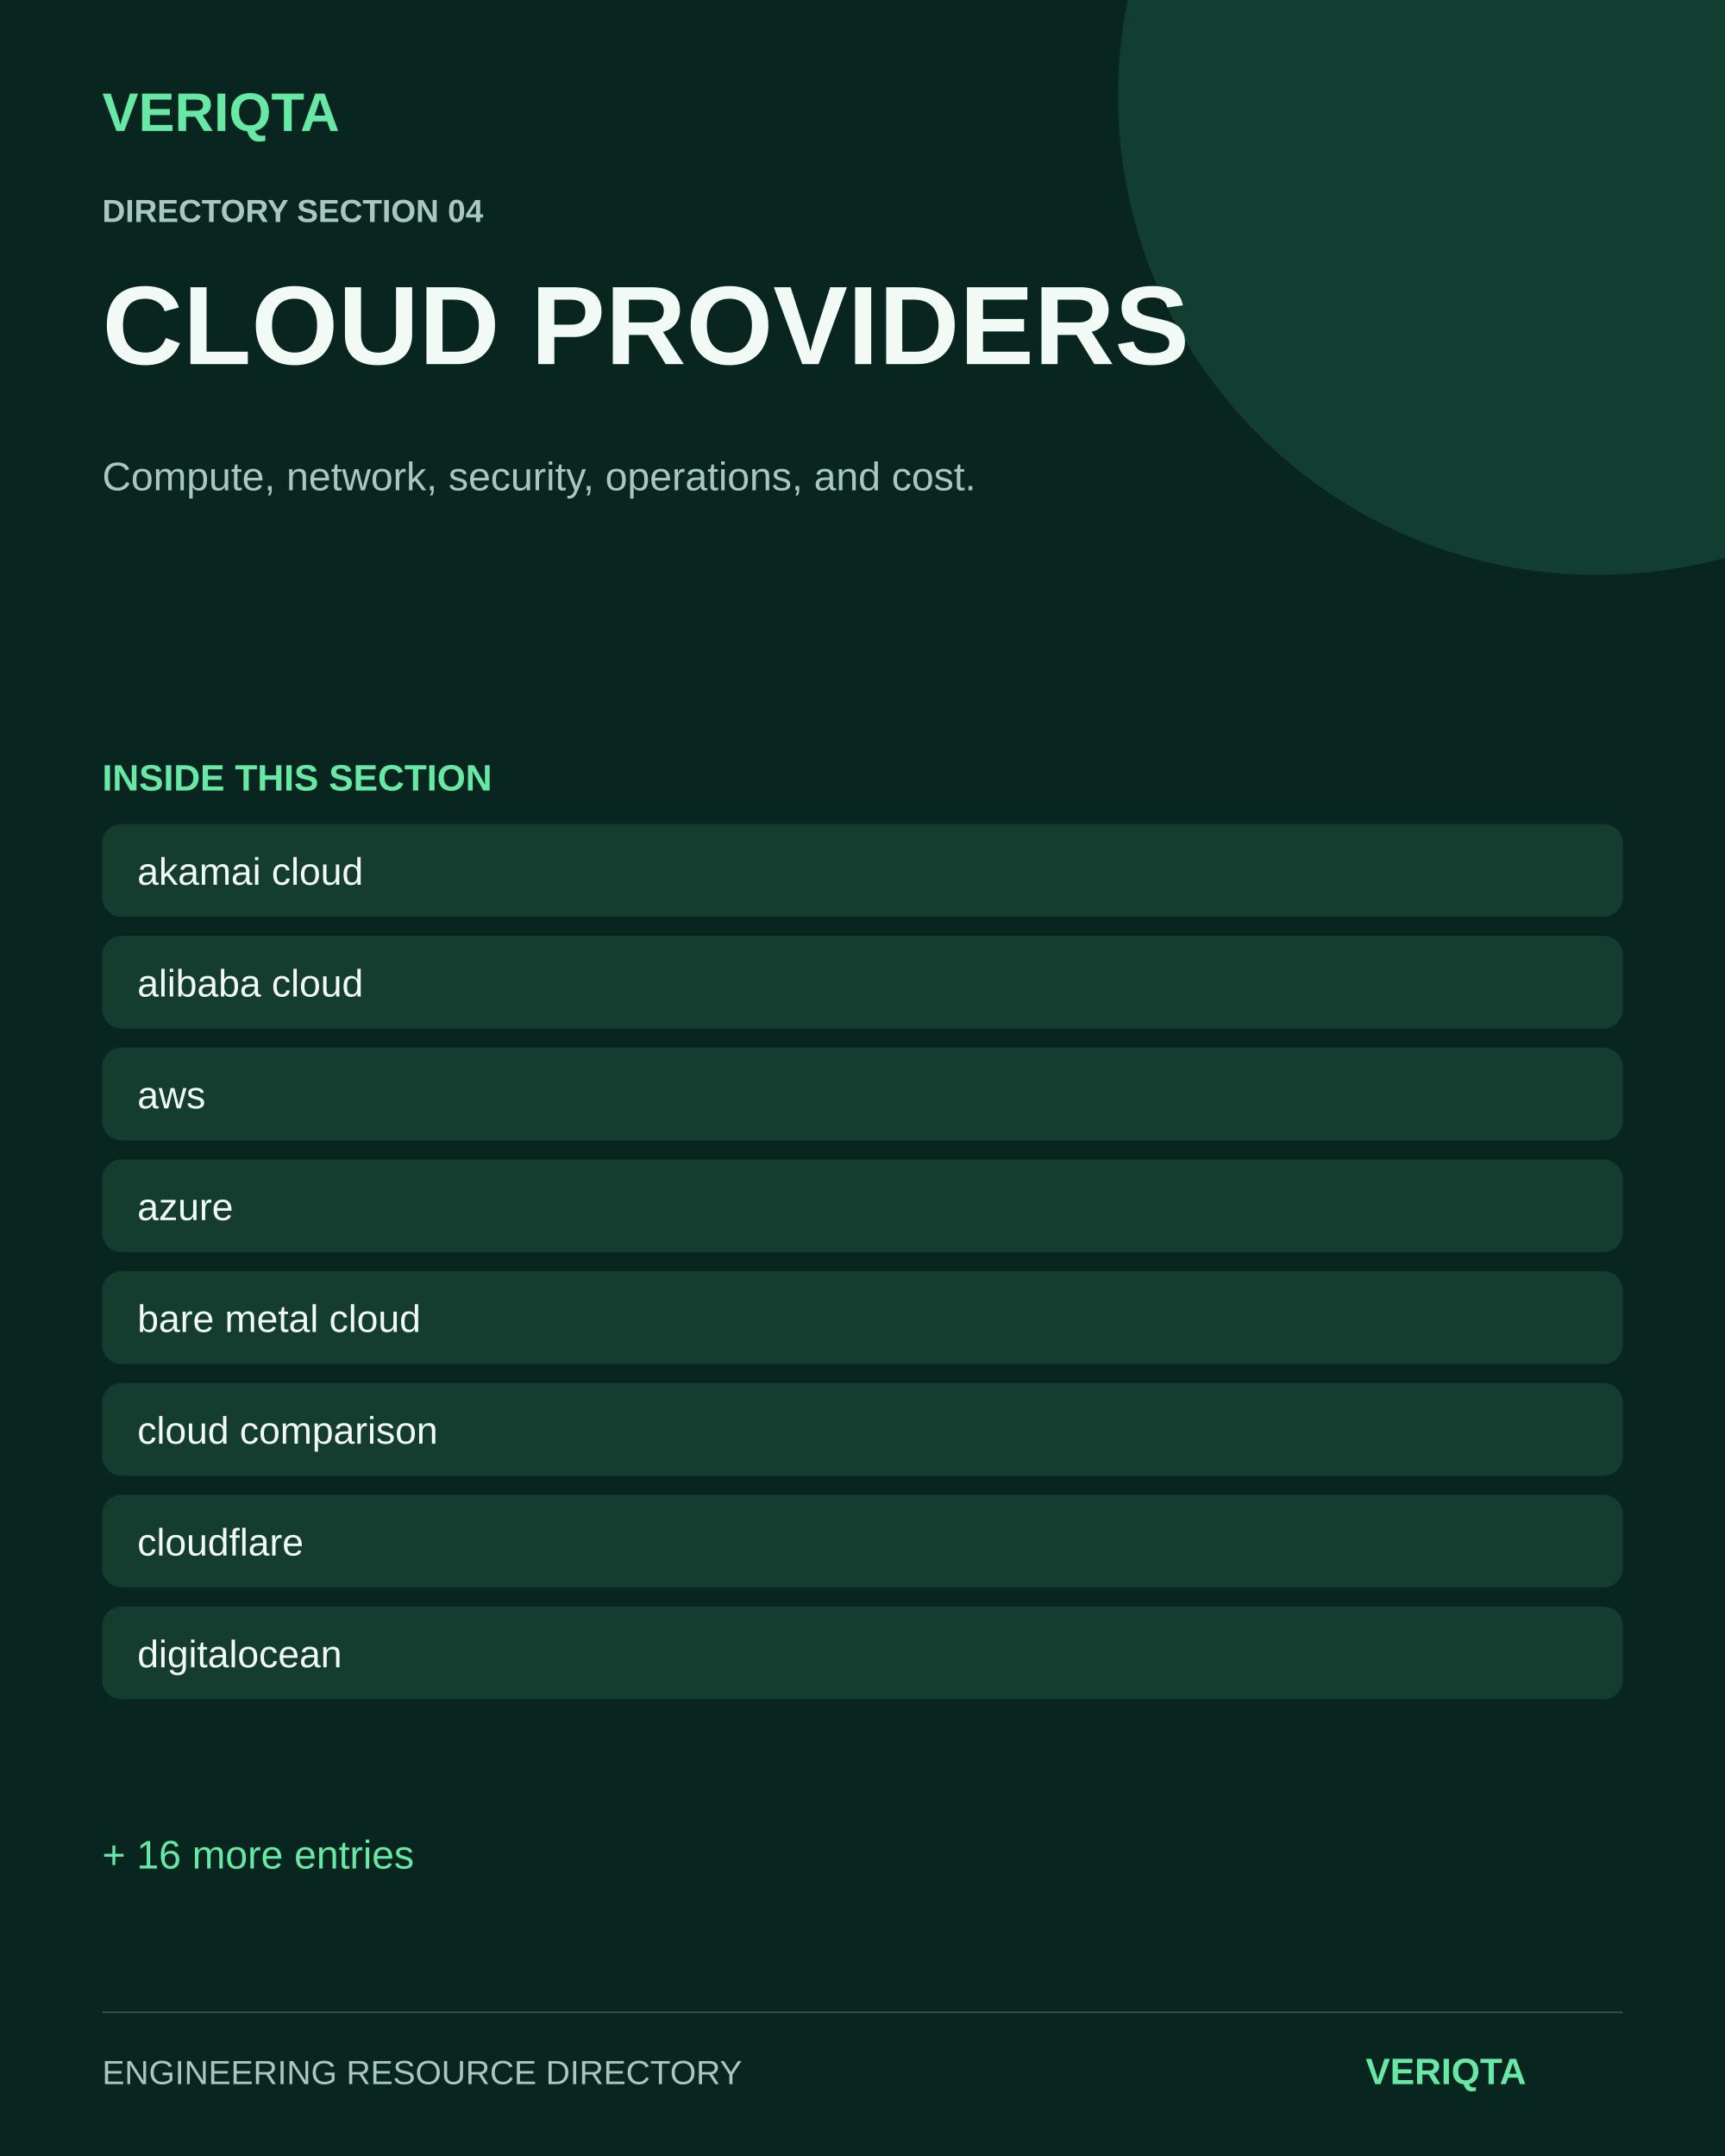
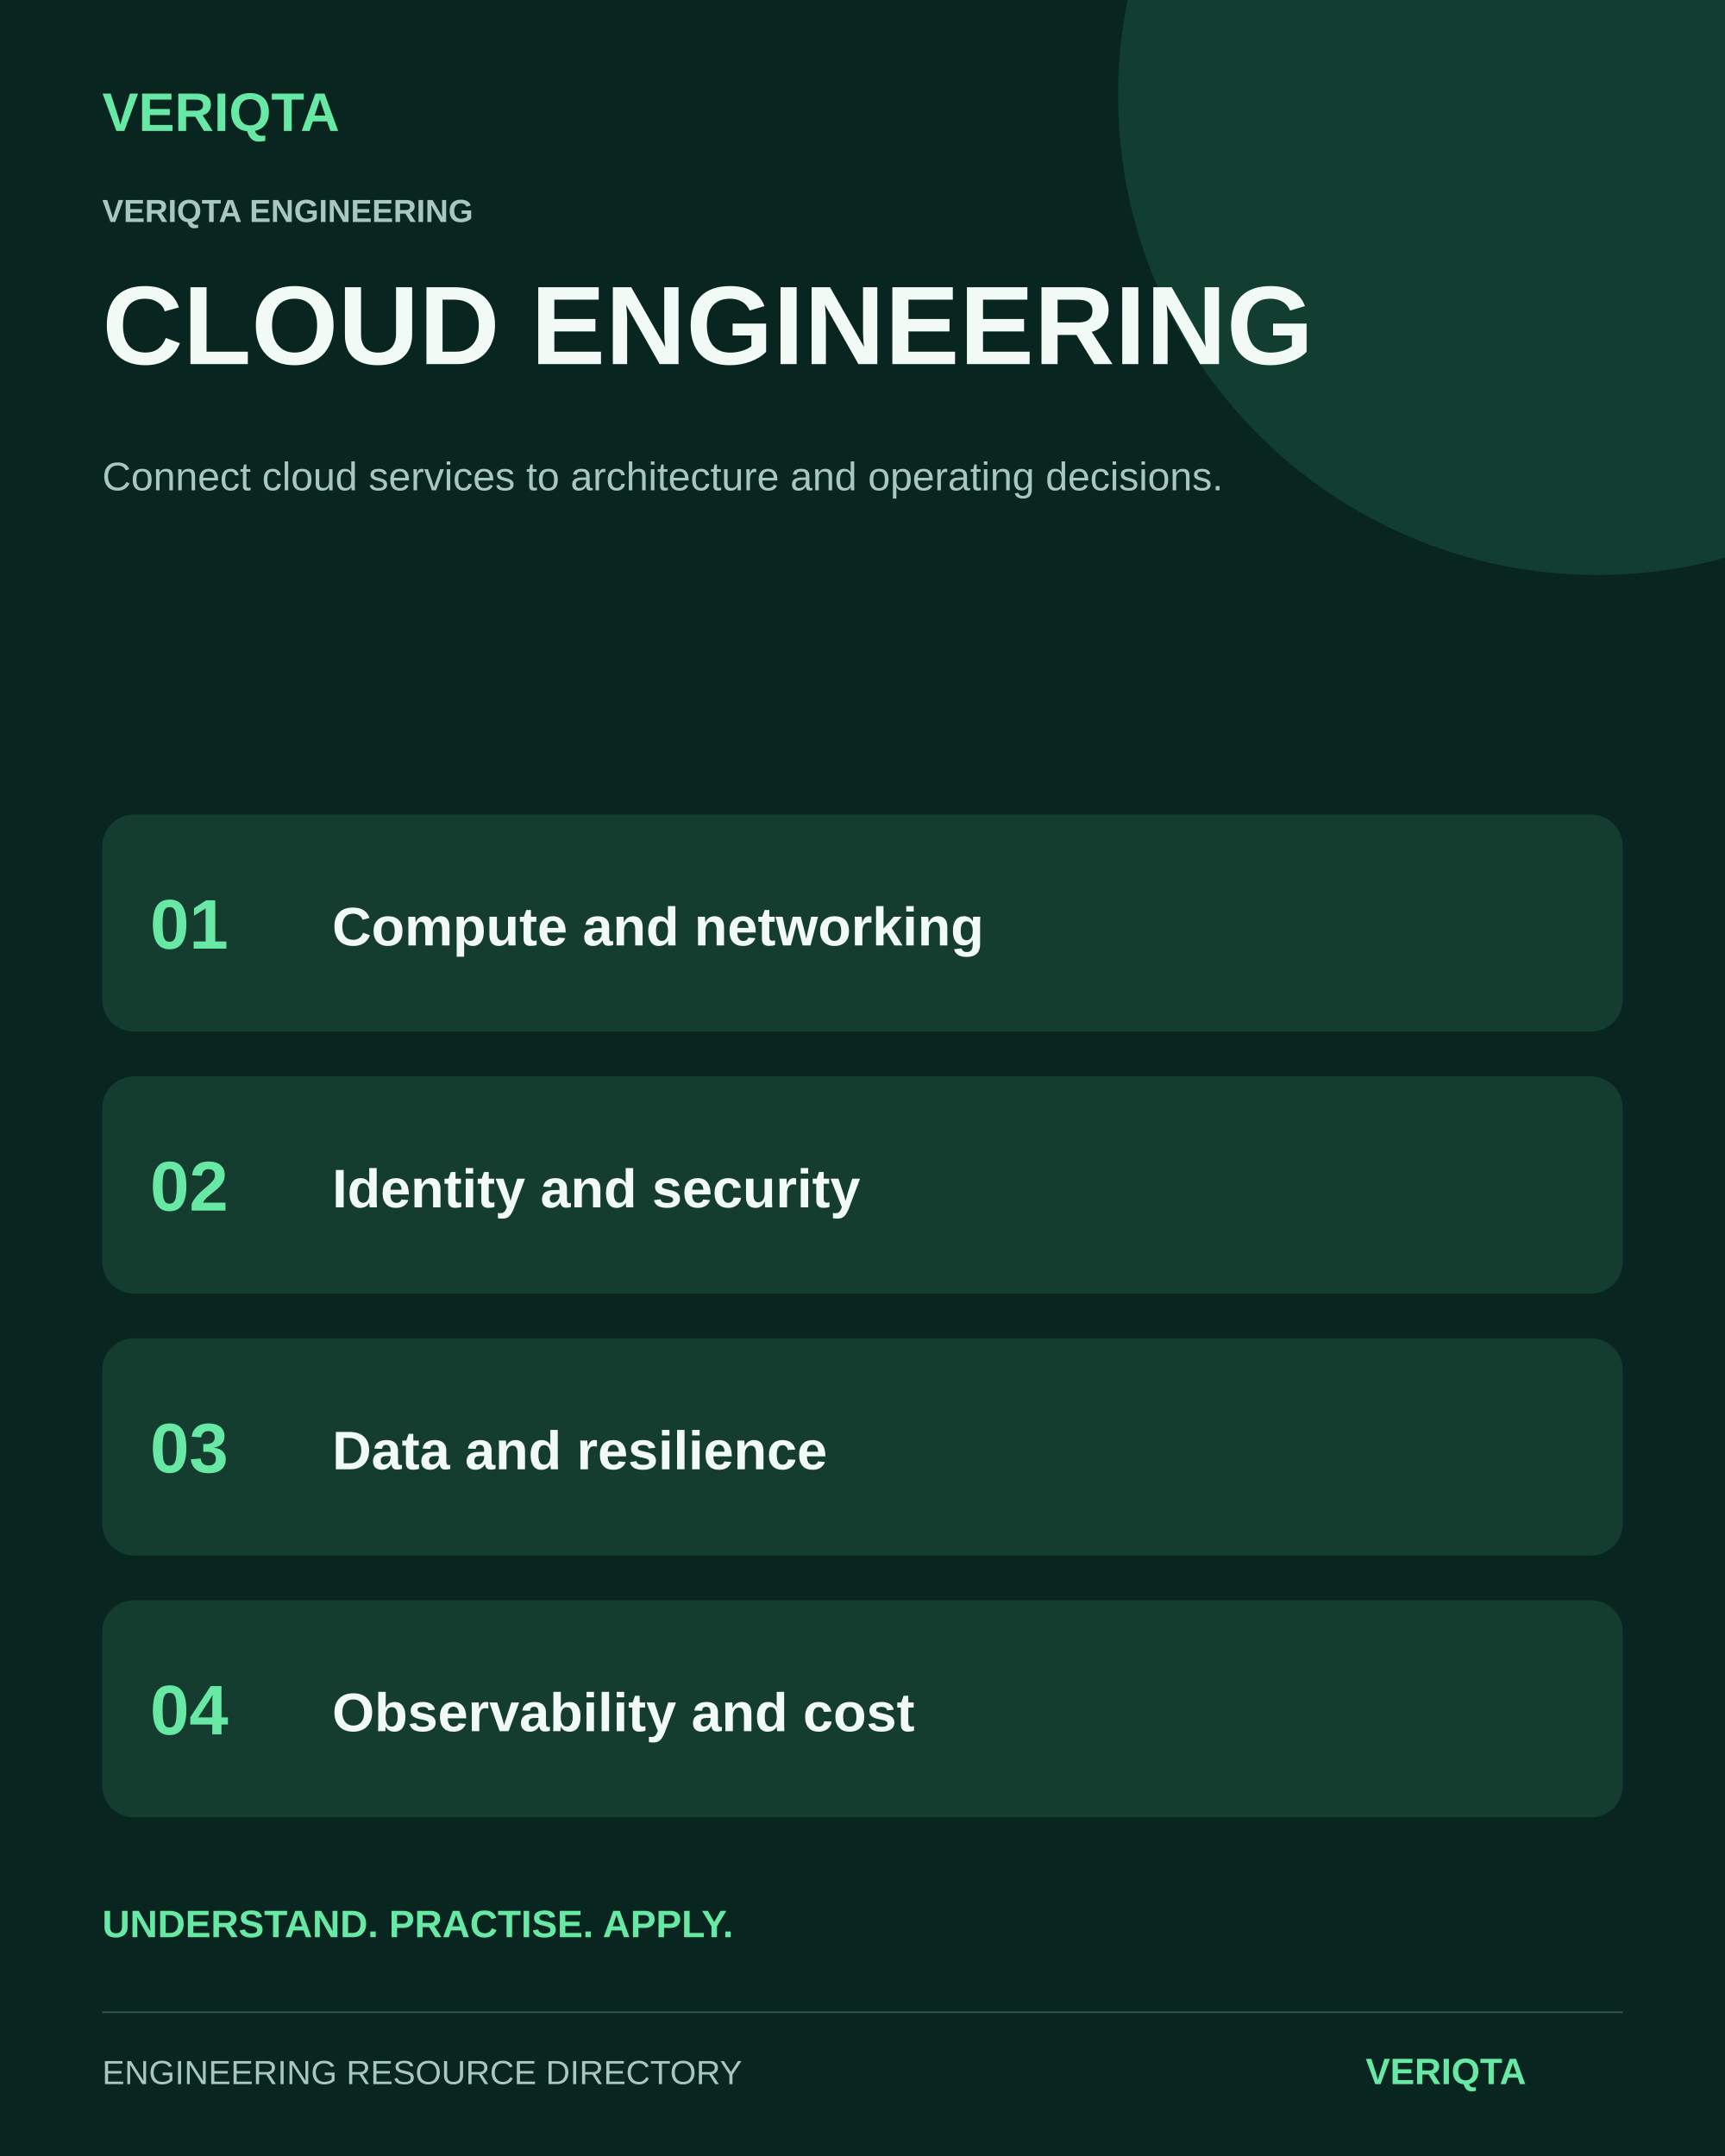
<svg xmlns="http://www.w3.org/2000/svg" width="1080" height="1350" viewBox="0 0 1080 1350">
  <rect x="0" y="0" width="1080" height="1350" rx="0" fill="#09251F" />
  <circle cx="1000" cy="60" r="300" fill="#123D31" />
  <text x="64" y="82" font-family="Arial, Nimbus Sans, sans-serif" font-size="34" font-weight="bold" fill="#67E8A5">VERIQTA</text>
-   <text x="64" y="139" font-family="Arial, Nimbus Sans, sans-serif" font-size="20" font-weight="bold" fill="#A8C7BE">DIRECTORY SECTION 04</text>
-   <text x="64" y="228" font-family="Arial, Nimbus Sans, sans-serif" font-size="70" font-weight="bold" fill="#F1FAF5">CLOUD PROVIDERS</text>
-   <text x="64" y="307" font-family="Arial, Nimbus Sans, sans-serif" font-size="25" font-weight="normal" fill="#A8C7BE">Compute, network, security, operations, and cost.</text>
+   <text x="64" y="139" font-family="Arial, Nimbus Sans, sans-serif" font-size="20" font-weight="bold" fill="#A8C7BE">VERIQTA ENGINEERING</text>
+   <text x="64" y="228" font-family="Arial, Nimbus Sans, sans-serif" font-size="70" font-weight="bold" fill="#F1FAF5">CLOUD ENGINEERING</text>
+   <text x="64" y="307" font-family="Arial, Nimbus Sans, sans-serif" font-size="25" font-weight="normal" fill="#A8C7BE">Connect cloud services to architecture and operating decisions.</text>
  <path d="M64 1260H1016" stroke="#31584B" />
  <text x="64" y="1305" font-family="Arial, Nimbus Sans, sans-serif" font-size="21" font-weight="normal" fill="#A8C7BE">ENGINEERING RESOURCE DIRECTORY</text>
  <text x="855" y="1305" font-family="Arial, Nimbus Sans, sans-serif" font-size="23" font-weight="bold" fill="#67E8A5">VERIQTA</text>
-   <text x="64" y="495" font-family="Arial, Nimbus Sans, sans-serif" font-size="23" font-weight="bold" fill="#67E8A5">INSIDE THIS SECTION</text>
-   <rect x="64" y="516" width="952" height="58" rx="12" fill="#143D30" />
-   <text x="86" y="554" font-family="Arial, Nimbus Sans, sans-serif" font-size="24" font-weight="normal" fill="#F1FAF5">akamai cloud</text>
-   <rect x="64" y="586" width="952" height="58" rx="12" fill="#143D30" />
-   <text x="86" y="624" font-family="Arial, Nimbus Sans, sans-serif" font-size="24" font-weight="normal" fill="#F1FAF5">alibaba cloud</text>
-   <rect x="64" y="656" width="952" height="58" rx="12" fill="#143D30" />
-   <text x="86" y="694" font-family="Arial, Nimbus Sans, sans-serif" font-size="24" font-weight="normal" fill="#F1FAF5">aws</text>
-   <rect x="64" y="726" width="952" height="58" rx="12" fill="#143D30" />
-   <text x="86" y="764" font-family="Arial, Nimbus Sans, sans-serif" font-size="24" font-weight="normal" fill="#F1FAF5">azure</text>
-   <rect x="64" y="796" width="952" height="58" rx="12" fill="#143D30" />
-   <text x="86" y="834" font-family="Arial, Nimbus Sans, sans-serif" font-size="24" font-weight="normal" fill="#F1FAF5">bare metal cloud</text>
-   <rect x="64" y="866" width="952" height="58" rx="12" fill="#143D30" />
-   <text x="86" y="904" font-family="Arial, Nimbus Sans, sans-serif" font-size="24" font-weight="normal" fill="#F1FAF5">cloud comparison</text>
-   <rect x="64" y="936" width="952" height="58" rx="12" fill="#143D30" />
-   <text x="86" y="974" font-family="Arial, Nimbus Sans, sans-serif" font-size="24" font-weight="normal" fill="#F1FAF5">cloudflare</text>
-   <rect x="64" y="1006" width="952" height="58" rx="12" fill="#143D30" />
-   <text x="86" y="1044" font-family="Arial, Nimbus Sans, sans-serif" font-size="24" font-weight="normal" fill="#F1FAF5">digitalocean</text>
-   <text x="64" y="1170" font-family="Arial, Nimbus Sans, sans-serif" font-size="25" font-weight="normal" fill="#67E8A5">+ 16 more entries</text>
+   <rect x="64" y="510" width="952" height="136" rx="20" fill="#143D30" />
+   <text x="94" y="594" font-family="Arial, Nimbus Sans, sans-serif" font-size="44" font-weight="bold" fill="#67E8A5">01</text>
+   <text x="208" y="592" font-family="Arial, Nimbus Sans, sans-serif" font-size="34" font-weight="bold" fill="#F1FAF5">Compute and networking</text>
+   <rect x="64" y="674" width="952" height="136" rx="20" fill="#143D30" />
+   <text x="94" y="758" font-family="Arial, Nimbus Sans, sans-serif" font-size="44" font-weight="bold" fill="#67E8A5">02</text>
+   <text x="208" y="756" font-family="Arial, Nimbus Sans, sans-serif" font-size="34" font-weight="bold" fill="#F1FAF5">Identity and security</text>
+   <rect x="64" y="838" width="952" height="136" rx="20" fill="#143D30" />
+   <text x="94" y="922" font-family="Arial, Nimbus Sans, sans-serif" font-size="44" font-weight="bold" fill="#67E8A5">03</text>
+   <text x="208" y="920" font-family="Arial, Nimbus Sans, sans-serif" font-size="34" font-weight="bold" fill="#F1FAF5">Data and resilience</text>
+   <rect x="64" y="1002" width="952" height="136" rx="20" fill="#143D30" />
+   <text x="94" y="1086" font-family="Arial, Nimbus Sans, sans-serif" font-size="44" font-weight="bold" fill="#67E8A5">04</text>
+   <text x="208" y="1084" font-family="Arial, Nimbus Sans, sans-serif" font-size="34" font-weight="bold" fill="#F1FAF5">Observability and cost</text>
+   <text x="64" y="1213" font-family="Arial, Nimbus Sans, sans-serif" font-size="24" font-weight="bold" fill="#67E8A5">UNDERSTAND. PRACTISE. APPLY.</text>
</svg>
